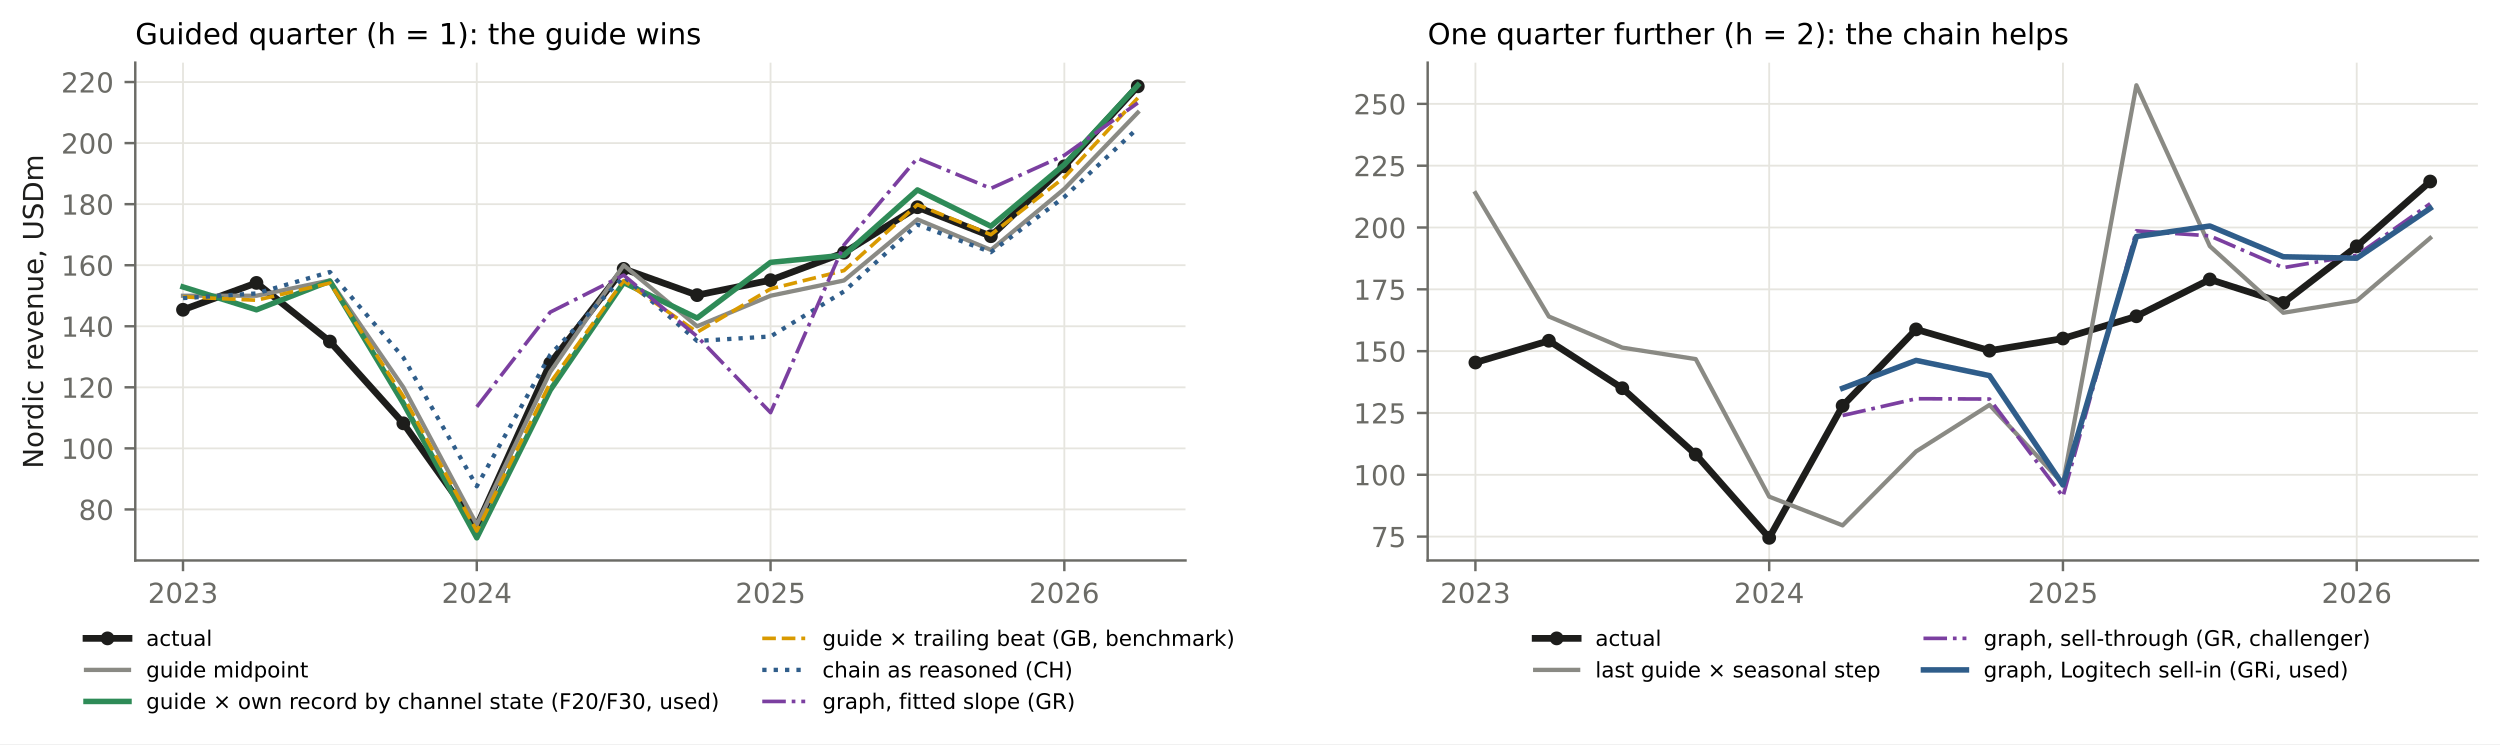
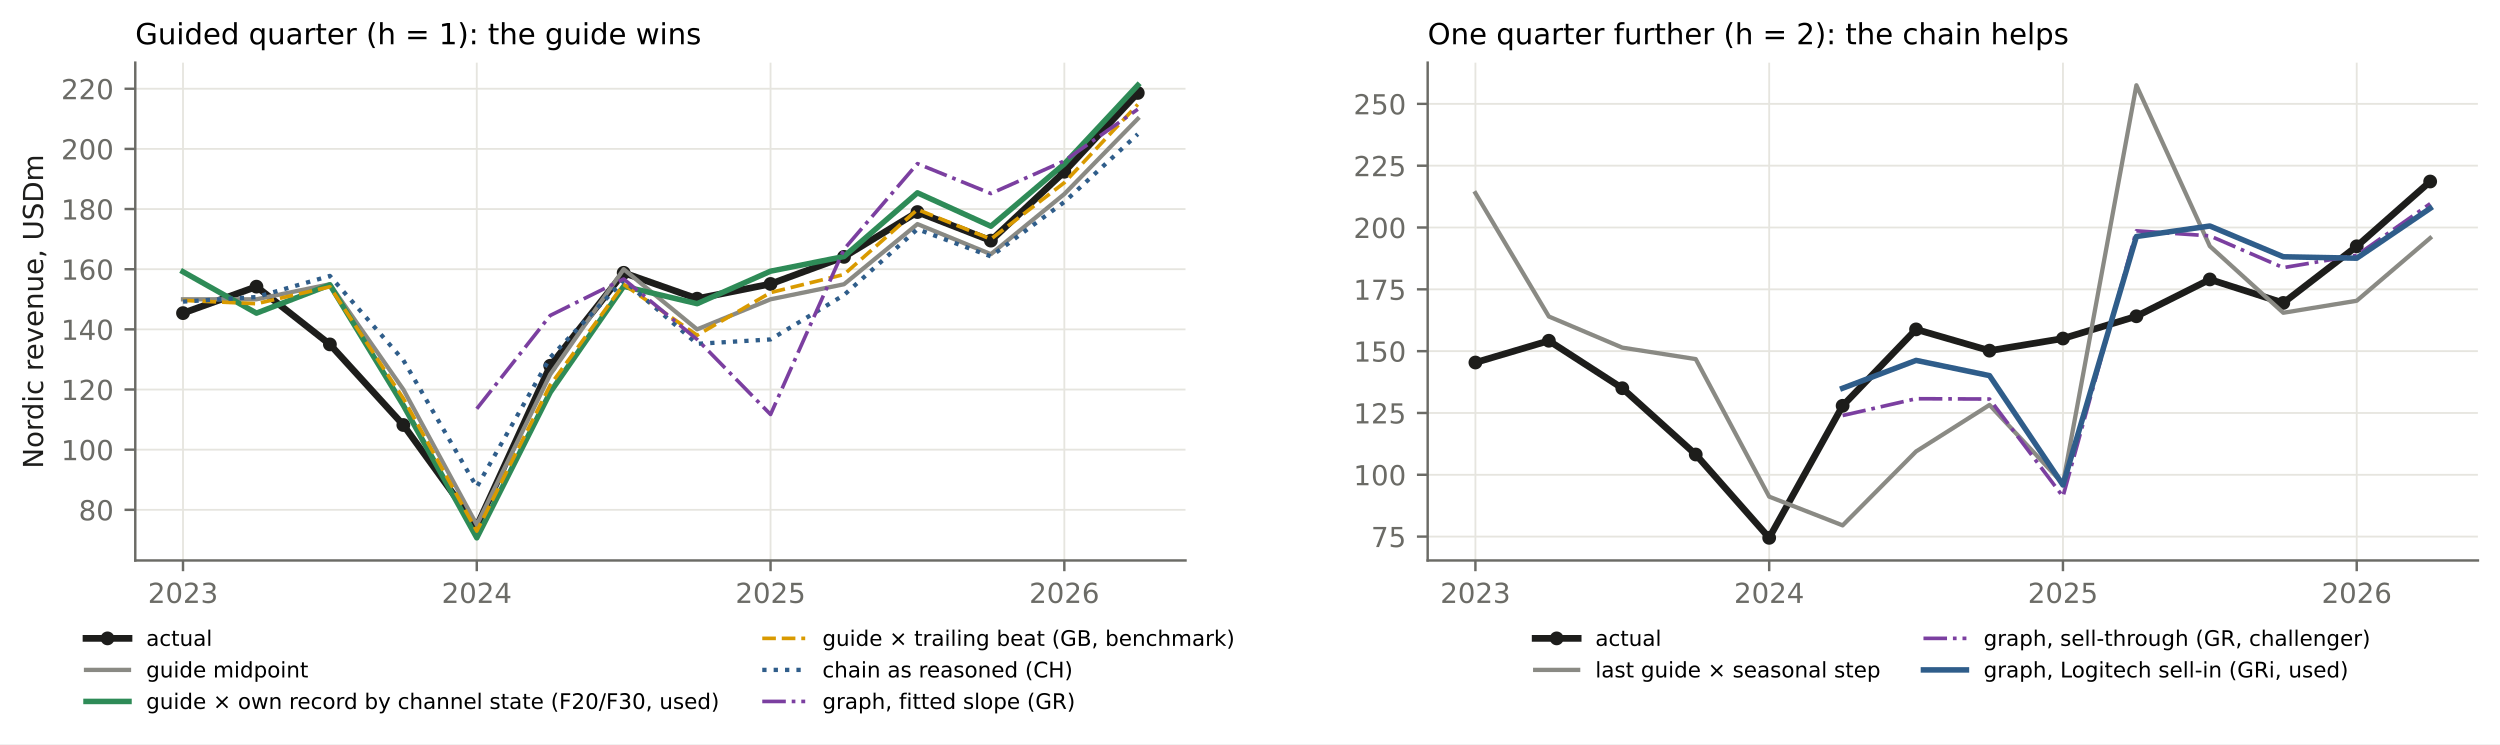
<svg xmlns="http://www.w3.org/2000/svg" xmlns:xlink="http://www.w3.org/1999/xlink" width="814.83pt" height="242.524pt" viewBox="0 0 814.83 242.524" version="1.1">
  <defs>
    <style type="text/css">*{stroke-linejoin: round; stroke-linecap: butt}</style>
  </defs>
  <g id="figure_1">
    <g id="patch_1">
      <path d="M 0 242.524  L 814.83 242.524  L 814.83 0  L 0 0  z " style="fill: #ffffff" />
    </g>
    <g id="axes_1">
      <g id="patch_2">
        <path d="M 44.089 182.675  L 386.395 182.675  L 386.395 20.419  L 44.089 20.419  z " style="fill: #ffffff" />
      </g>
      <g id="matplotlib.axis_1">
        <g id="xtick_1">
          <g id="line2d_1">
            <path d="M 59.648 182.675  L 59.648 20.419  " clip-path="url(#pa9a279e664)" style="fill: none; stroke: #e6e5df; stroke-width: 0.6; stroke-linecap: square" />
          </g>
          <g id="line2d_2">
            <defs>
              <path id="m62ea344648" d="M 0 0  L 0 3.5  " style="stroke: #6b6b66; stroke-width: 0.8" />
            </defs>
            <g>
              <use xlink:href="#m62ea344648" x="59.648" y="182.675" style="fill: #6b6b66; stroke: #6b6b66; stroke-width: 0.8" />
            </g>
          </g>
          <g id="text_1">
            <text style="font-size: 9px; font-family: 'DejaVu Sans', 'Bitstream Vera Sans', 'Computer Modern Sans Serif', 'Lucida Grande', 'Verdana', 'Geneva', 'Lucid', 'Arial', 'Helvetica', 'Avant Garde', sans-serif; text-anchor: middle; fill: #6b6b66" x="59.648" y="196.513" transform="rotate(-0 59.64842 196.5131)">2023</text>
          </g>
        </g>
        <g id="xtick_2">
          <g id="line2d_3">
            <path d="M 155.398 182.675  L 155.398 20.419  " clip-path="url(#pa9a279e664)" style="fill: none; stroke: #e6e5df; stroke-width: 0.6; stroke-linecap: square" />
          </g>
          <g id="line2d_4">
            <g>
              <use xlink:href="#m62ea344648" x="155.398" y="182.675" style="fill: #6b6b66; stroke: #6b6b66; stroke-width: 0.8" />
            </g>
          </g>
          <g id="text_2">
            <text style="font-size: 9px; font-family: 'DejaVu Sans', 'Bitstream Vera Sans', 'Computer Modern Sans Serif', 'Lucida Grande', 'Verdana', 'Geneva', 'Lucid', 'Arial', 'Helvetica', 'Avant Garde', sans-serif; text-anchor: middle; fill: #6b6b66" x="155.398" y="196.513" transform="rotate(-0 155.3983 196.5131)">2024</text>
          </g>
        </g>
        <g id="xtick_3">
          <g id="line2d_5">
            <path d="M 251.148 182.675  L 251.148 20.419  " clip-path="url(#pa9a279e664)" style="fill: none; stroke: #e6e5df; stroke-width: 0.6; stroke-linecap: square" />
          </g>
          <g id="line2d_6">
            <g>
              <use xlink:href="#m62ea344648" x="251.148" y="182.675" style="fill: #6b6b66; stroke: #6b6b66; stroke-width: 0.8" />
            </g>
          </g>
          <g id="text_3">
            <text style="font-size: 9px; font-family: 'DejaVu Sans', 'Bitstream Vera Sans', 'Computer Modern Sans Serif', 'Lucida Grande', 'Verdana', 'Geneva', 'Lucid', 'Arial', 'Helvetica', 'Avant Garde', sans-serif; text-anchor: middle; fill: #6b6b66" x="251.148" y="196.513" transform="rotate(-0 251.1482 196.5131)">2025</text>
          </g>
        </g>
        <g id="xtick_4">
          <g id="line2d_7">
            <path d="M 346.898 182.675  L 346.898 20.419  " clip-path="url(#pa9a279e664)" style="fill: none; stroke: #e6e5df; stroke-width: 0.6; stroke-linecap: square" />
          </g>
          <g id="line2d_8">
            <g>
              <use xlink:href="#m62ea344648" x="346.898" y="182.675" style="fill: #6b6b66; stroke: #6b6b66; stroke-width: 0.8" />
            </g>
          </g>
          <g id="text_4">
            <text style="font-size: 9px; font-family: 'DejaVu Sans', 'Bitstream Vera Sans', 'Computer Modern Sans Serif', 'Lucida Grande', 'Verdana', 'Geneva', 'Lucid', 'Arial', 'Helvetica', 'Avant Garde', sans-serif; text-anchor: middle; fill: #6b6b66" x="346.898" y="196.513" transform="rotate(-0 346.8981 196.5131)">2026</text>
          </g>
        </g>
      </g>
      <g id="matplotlib.axis_2">
        <g id="ytick_1">
          <g id="line2d_9">
-             <path d="M 44.089 166.034  L 386.395 166.034  " clip-path="url(#pa9a279e664)" style="fill: none; stroke: #e6e5df; stroke-width: 0.6; stroke-linecap: square" />
+             <path d="M 44.089 166.17  L 386.395 166.17  " clip-path="url(#pa9a279e664)" style="fill: none; stroke: #e6e5df; stroke-width: 0.6; stroke-linecap: square" />
          </g>
          <g id="line2d_10">
            <defs>
              <path id="mf55f4cc9b7" d="M 0 0  L -3.5 0  " style="stroke: #6b6b66; stroke-width: 0.8" />
            </defs>
            <g>
-               <use xlink:href="#mf55f4cc9b7" x="44.089" y="166.034" style="fill: #6b6b66; stroke: #6b6b66; stroke-width: 0.8" />
+               <use xlink:href="#mf55f4cc9b7" x="44.089" y="166.17" style="fill: #6b6b66; stroke: #6b6b66; stroke-width: 0.8" />
            </g>
          </g>
          <g id="text_5">
-             <text style="font-size: 9px; font-family: 'DejaVu Sans', 'Bitstream Vera Sans', 'Computer Modern Sans Serif', 'Lucida Grande', 'Verdana', 'Geneva', 'Lucid', 'Arial', 'Helvetica', 'Avant Garde', sans-serif; text-anchor: end; fill: #6b6b66" x="37.089" y="169.453" transform="rotate(-0 37.08906 169.4533)">80</text>
+             <text style="font-size: 9px; font-family: 'DejaVu Sans', 'Bitstream Vera Sans', 'Computer Modern Sans Serif', 'Lucida Grande', 'Verdana', 'Geneva', 'Lucid', 'Arial', 'Helvetica', 'Avant Garde', sans-serif; text-anchor: end; fill: #6b6b66" x="37.089" y="169.589" transform="rotate(-0 37.08906 169.5891)">80</text>
          </g>
        </g>
        <g id="ytick_2">
          <g id="line2d_11">
-             <path d="M 44.089 146.136  L 386.395 146.136  " clip-path="url(#pa9a279e664)" style="fill: none; stroke: #e6e5df; stroke-width: 0.6; stroke-linecap: square" />
+             <path d="M 44.089 146.563  L 386.395 146.563  " clip-path="url(#pa9a279e664)" style="fill: none; stroke: #e6e5df; stroke-width: 0.6; stroke-linecap: square" />
          </g>
          <g id="line2d_12">
            <g>
-               <use xlink:href="#mf55f4cc9b7" x="44.089" y="146.136" style="fill: #6b6b66; stroke: #6b6b66; stroke-width: 0.8" />
+               <use xlink:href="#mf55f4cc9b7" x="44.089" y="146.563" style="fill: #6b6b66; stroke: #6b6b66; stroke-width: 0.8" />
            </g>
          </g>
          <g id="text_6">
-             <text style="font-size: 9px; font-family: 'DejaVu Sans', 'Bitstream Vera Sans', 'Computer Modern Sans Serif', 'Lucida Grande', 'Verdana', 'Geneva', 'Lucid', 'Arial', 'Helvetica', 'Avant Garde', sans-serif; text-anchor: end; fill: #6b6b66" x="37.089" y="149.555" transform="rotate(-0 37.08906 149.5549)">100</text>
+             <text style="font-size: 9px; font-family: 'DejaVu Sans', 'Bitstream Vera Sans', 'Computer Modern Sans Serif', 'Lucida Grande', 'Verdana', 'Geneva', 'Lucid', 'Arial', 'Helvetica', 'Avant Garde', sans-serif; text-anchor: end; fill: #6b6b66" x="37.089" y="149.982" transform="rotate(-0 37.08906 149.9823)">100</text>
          </g>
        </g>
        <g id="ytick_3">
          <g id="line2d_13">
-             <path d="M 44.089 126.237  L 386.395 126.237  " clip-path="url(#pa9a279e664)" style="fill: none; stroke: #e6e5df; stroke-width: 0.6; stroke-linecap: square" />
+             <path d="M 44.089 126.956  L 386.395 126.956  " clip-path="url(#pa9a279e664)" style="fill: none; stroke: #e6e5df; stroke-width: 0.6; stroke-linecap: square" />
          </g>
          <g id="line2d_14">
            <g>
-               <use xlink:href="#mf55f4cc9b7" x="44.089" y="126.237" style="fill: #6b6b66; stroke: #6b6b66; stroke-width: 0.8" />
+               <use xlink:href="#mf55f4cc9b7" x="44.089" y="126.956" style="fill: #6b6b66; stroke: #6b6b66; stroke-width: 0.8" />
            </g>
          </g>
          <g id="text_7">
-             <text style="font-size: 9px; font-family: 'DejaVu Sans', 'Bitstream Vera Sans', 'Computer Modern Sans Serif', 'Lucida Grande', 'Verdana', 'Geneva', 'Lucid', 'Arial', 'Helvetica', 'Avant Garde', sans-serif; text-anchor: end; fill: #6b6b66" x="37.089" y="129.657" transform="rotate(-0 37.08906 129.6565)">120</text>
+             <text style="font-size: 9px; font-family: 'DejaVu Sans', 'Bitstream Vera Sans', 'Computer Modern Sans Serif', 'Lucida Grande', 'Verdana', 'Geneva', 'Lucid', 'Arial', 'Helvetica', 'Avant Garde', sans-serif; text-anchor: end; fill: #6b6b66" x="37.089" y="130.376" transform="rotate(-0 37.08906 130.3755)">120</text>
          </g>
        </g>
        <g id="ytick_4">
          <g id="line2d_15">
-             <path d="M 44.089 106.339  L 386.395 106.339  " clip-path="url(#pa9a279e664)" style="fill: none; stroke: #e6e5df; stroke-width: 0.6; stroke-linecap: square" />
+             <path d="M 44.089 107.349  L 386.395 107.349  " clip-path="url(#pa9a279e664)" style="fill: none; stroke: #e6e5df; stroke-width: 0.6; stroke-linecap: square" />
          </g>
          <g id="line2d_16">
            <g>
-               <use xlink:href="#mf55f4cc9b7" x="44.089" y="106.339" style="fill: #6b6b66; stroke: #6b6b66; stroke-width: 0.8" />
+               <use xlink:href="#mf55f4cc9b7" x="44.089" y="107.349" style="fill: #6b6b66; stroke: #6b6b66; stroke-width: 0.8" />
            </g>
          </g>
          <g id="text_8">
-             <text style="font-size: 9px; font-family: 'DejaVu Sans', 'Bitstream Vera Sans', 'Computer Modern Sans Serif', 'Lucida Grande', 'Verdana', 'Geneva', 'Lucid', 'Arial', 'Helvetica', 'Avant Garde', sans-serif; text-anchor: end; fill: #6b6b66" x="37.089" y="109.758" transform="rotate(-0 37.08906 109.7581)">140</text>
+             <text style="font-size: 9px; font-family: 'DejaVu Sans', 'Bitstream Vera Sans', 'Computer Modern Sans Serif', 'Lucida Grande', 'Verdana', 'Geneva', 'Lucid', 'Arial', 'Helvetica', 'Avant Garde', sans-serif; text-anchor: end; fill: #6b6b66" x="37.089" y="110.769" transform="rotate(-0 37.08906 110.7687)">140</text>
          </g>
        </g>
        <g id="ytick_5">
          <g id="line2d_17">
-             <path d="M 44.089 86.44  L 386.395 86.44  " clip-path="url(#pa9a279e664)" style="fill: none; stroke: #e6e5df; stroke-width: 0.6; stroke-linecap: square" />
+             <path d="M 44.089 87.743  L 386.395 87.743  " clip-path="url(#pa9a279e664)" style="fill: none; stroke: #e6e5df; stroke-width: 0.6; stroke-linecap: square" />
          </g>
          <g id="line2d_18">
            <g>
-               <use xlink:href="#mf55f4cc9b7" x="44.089" y="86.44" style="fill: #6b6b66; stroke: #6b6b66; stroke-width: 0.8" />
+               <use xlink:href="#mf55f4cc9b7" x="44.089" y="87.743" style="fill: #6b6b66; stroke: #6b6b66; stroke-width: 0.8" />
            </g>
          </g>
          <g id="text_9">
-             <text style="font-size: 9px; font-family: 'DejaVu Sans', 'Bitstream Vera Sans', 'Computer Modern Sans Serif', 'Lucida Grande', 'Verdana', 'Geneva', 'Lucid', 'Arial', 'Helvetica', 'Avant Garde', sans-serif; text-anchor: end; fill: #6b6b66" x="37.089" y="89.86" transform="rotate(-0 37.08906 89.85968)">160</text>
+             <text style="font-size: 9px; font-family: 'DejaVu Sans', 'Bitstream Vera Sans', 'Computer Modern Sans Serif', 'Lucida Grande', 'Verdana', 'Geneva', 'Lucid', 'Arial', 'Helvetica', 'Avant Garde', sans-serif; text-anchor: end; fill: #6b6b66" x="37.089" y="91.162" transform="rotate(-0 37.08906 91.16188)">160</text>
          </g>
        </g>
        <g id="ytick_6">
          <g id="line2d_19">
-             <path d="M 44.089 66.542  L 386.395 66.542  " clip-path="url(#pa9a279e664)" style="fill: none; stroke: #e6e5df; stroke-width: 0.6; stroke-linecap: square" />
+             <path d="M 44.089 68.136  L 386.395 68.136  " clip-path="url(#pa9a279e664)" style="fill: none; stroke: #e6e5df; stroke-width: 0.6; stroke-linecap: square" />
          </g>
          <g id="line2d_20">
            <g>
-               <use xlink:href="#mf55f4cc9b7" x="44.089" y="66.542" style="fill: #6b6b66; stroke: #6b6b66; stroke-width: 0.8" />
+               <use xlink:href="#mf55f4cc9b7" x="44.089" y="68.136" style="fill: #6b6b66; stroke: #6b6b66; stroke-width: 0.8" />
            </g>
          </g>
          <g id="text_10">
-             <text style="font-size: 9px; font-family: 'DejaVu Sans', 'Bitstream Vera Sans', 'Computer Modern Sans Serif', 'Lucida Grande', 'Verdana', 'Geneva', 'Lucid', 'Arial', 'Helvetica', 'Avant Garde', sans-serif; text-anchor: end; fill: #6b6b66" x="37.089" y="69.961" transform="rotate(-0 37.08906 69.96127)">180</text>
+             <text style="font-size: 9px; font-family: 'DejaVu Sans', 'Bitstream Vera Sans', 'Computer Modern Sans Serif', 'Lucida Grande', 'Verdana', 'Geneva', 'Lucid', 'Arial', 'Helvetica', 'Avant Garde', sans-serif; text-anchor: end; fill: #6b6b66" x="37.089" y="71.555" transform="rotate(-0 37.08906 71.55508)">180</text>
          </g>
        </g>
        <g id="ytick_7">
          <g id="line2d_21">
-             <path d="M 44.089 46.644  L 386.395 46.644  " clip-path="url(#pa9a279e664)" style="fill: none; stroke: #e6e5df; stroke-width: 0.6; stroke-linecap: square" />
+             <path d="M 44.089 48.529  L 386.395 48.529  " clip-path="url(#pa9a279e664)" style="fill: none; stroke: #e6e5df; stroke-width: 0.6; stroke-linecap: square" />
          </g>
          <g id="line2d_22">
            <g>
-               <use xlink:href="#mf55f4cc9b7" x="44.089" y="46.644" style="fill: #6b6b66; stroke: #6b6b66; stroke-width: 0.8" />
+               <use xlink:href="#mf55f4cc9b7" x="44.089" y="48.529" style="fill: #6b6b66; stroke: #6b6b66; stroke-width: 0.8" />
            </g>
          </g>
          <g id="text_11">
-             <text style="font-size: 9px; font-family: 'DejaVu Sans', 'Bitstream Vera Sans', 'Computer Modern Sans Serif', 'Lucida Grande', 'Verdana', 'Geneva', 'Lucid', 'Arial', 'Helvetica', 'Avant Garde', sans-serif; text-anchor: end; fill: #6b6b66" x="37.089" y="50.063" transform="rotate(-0 37.08906 50.06285)">200</text>
+             <text style="font-size: 9px; font-family: 'DejaVu Sans', 'Bitstream Vera Sans', 'Computer Modern Sans Serif', 'Lucida Grande', 'Verdana', 'Geneva', 'Lucid', 'Arial', 'Helvetica', 'Avant Garde', sans-serif; text-anchor: end; fill: #6b6b66" x="37.089" y="51.948" transform="rotate(-0 37.08906 51.94827)">200</text>
          </g>
        </g>
        <g id="ytick_8">
          <g id="line2d_23">
-             <path d="M 44.089 26.745  L 386.395 26.745  " clip-path="url(#pa9a279e664)" style="fill: none; stroke: #e6e5df; stroke-width: 0.6; stroke-linecap: square" />
+             <path d="M 44.089 28.922  L 386.395 28.922  " clip-path="url(#pa9a279e664)" style="fill: none; stroke: #e6e5df; stroke-width: 0.6; stroke-linecap: square" />
          </g>
          <g id="line2d_24">
            <g>
-               <use xlink:href="#mf55f4cc9b7" x="44.089" y="26.745" style="fill: #6b6b66; stroke: #6b6b66; stroke-width: 0.8" />
+               <use xlink:href="#mf55f4cc9b7" x="44.089" y="28.922" style="fill: #6b6b66; stroke: #6b6b66; stroke-width: 0.8" />
            </g>
          </g>
          <g id="text_12">
-             <text style="font-size: 9px; font-family: 'DejaVu Sans', 'Bitstream Vera Sans', 'Computer Modern Sans Serif', 'Lucida Grande', 'Verdana', 'Geneva', 'Lucid', 'Arial', 'Helvetica', 'Avant Garde', sans-serif; text-anchor: end; fill: #6b6b66" x="37.089" y="30.164" transform="rotate(-0 37.08906 30.16444)">220</text>
+             <text style="font-size: 9px; font-family: 'DejaVu Sans', 'Bitstream Vera Sans', 'Computer Modern Sans Serif', 'Lucida Grande', 'Verdana', 'Geneva', 'Lucid', 'Arial', 'Helvetica', 'Avant Garde', sans-serif; text-anchor: end; fill: #6b6b66" x="37.089" y="32.341" transform="rotate(-0 37.08906 32.34146)">220</text>
          </g>
        </g>
        <g id="text_13">
          <text style="font-size: 9px; font-family: 'DejaVu Sans', 'Bitstream Vera Sans', 'Computer Modern Sans Serif', 'Lucida Grande', 'Verdana', 'Geneva', 'Lucid', 'Arial', 'Helvetica', 'Avant Garde', sans-serif; text-anchor: middle; fill: #1d1d1b" x="14.039" y="101.547" transform="rotate(-90 14.03859 101.5465)">Nordic revenue, USDm</text>
        </g>
      </g>
      <g id="line2d_25">
-         <path d="M 59.648 100.966  L 83.586 92.211  L 107.523 111.313  L 131.461 137.977  L 155.398 171.506  L 179.336 118.377  L 203.273 87.634  L 227.211 96.191  L 251.148 91.315  L 275.086 82.361  L 299.023 67.537  L 322.961 76.989  L 346.898 54.205  L 370.836 28.138  " clip-path="url(#pa9a279e664)" style="fill: none; stroke: #1d1d1b; stroke-width: 2.2; stroke-linecap: square" />
+         <path d="M 59.648 102.056  L 83.586 93.429  L 107.523 112.251  L 131.461 138.524  L 155.398 171.562  L 179.336 119.212  L 203.273 88.919  L 227.211 97.35  L 251.148 92.546  L 275.086 83.723  L 299.023 69.116  L 322.961 78.429  L 346.898 55.98  L 370.836 30.295  " clip-path="url(#pa9a279e664)" style="fill: none; stroke: #1d1d1b; stroke-width: 2.2; stroke-linecap: square" />
        <defs>
          <path id="mca6c8101f5" d="M 0 1.75  C 0.464 1.75 0.909 1.566 1.237 1.237  C 1.566 0.909 1.75 0.464 1.75 0  C 1.75 -0.464 1.566 -0.909 1.237 -1.237  C 0.909 -1.566 0.464 -1.75 0 -1.75  C -0.464 -1.75 -0.909 -1.566 -1.237 -1.237  C -1.566 -0.909 -1.75 -0.464 -1.75 0  C -1.75 0.464 -1.566 0.909 -1.237 1.237  C -0.909 1.566 -0.464 1.75 0 1.75  z " style="stroke: #1d1d1b" />
        </defs>
        <g clip-path="url(#pa9a279e664)">
-           <use xlink:href="#mca6c8101f5" x="59.648" y="100.966" style="fill: #1d1d1b; stroke: #1d1d1b" />
-           <use xlink:href="#mca6c8101f5" x="83.586" y="92.211" style="fill: #1d1d1b; stroke: #1d1d1b" />
-           <use xlink:href="#mca6c8101f5" x="107.523" y="111.313" style="fill: #1d1d1b; stroke: #1d1d1b" />
-           <use xlink:href="#mca6c8101f5" x="131.461" y="137.977" style="fill: #1d1d1b; stroke: #1d1d1b" />
-           <use xlink:href="#mca6c8101f5" x="155.398" y="171.506" style="fill: #1d1d1b; stroke: #1d1d1b" />
-           <use xlink:href="#mca6c8101f5" x="179.336" y="118.377" style="fill: #1d1d1b; stroke: #1d1d1b" />
-           <use xlink:href="#mca6c8101f5" x="203.273" y="87.634" style="fill: #1d1d1b; stroke: #1d1d1b" />
-           <use xlink:href="#mca6c8101f5" x="227.211" y="96.191" style="fill: #1d1d1b; stroke: #1d1d1b" />
-           <use xlink:href="#mca6c8101f5" x="251.148" y="91.315" style="fill: #1d1d1b; stroke: #1d1d1b" />
-           <use xlink:href="#mca6c8101f5" x="275.086" y="82.361" style="fill: #1d1d1b; stroke: #1d1d1b" />
-           <use xlink:href="#mca6c8101f5" x="299.023" y="67.537" style="fill: #1d1d1b; stroke: #1d1d1b" />
-           <use xlink:href="#mca6c8101f5" x="322.961" y="76.989" style="fill: #1d1d1b; stroke: #1d1d1b" />
-           <use xlink:href="#mca6c8101f5" x="346.898" y="54.205" style="fill: #1d1d1b; stroke: #1d1d1b" />
-           <use xlink:href="#mca6c8101f5" x="370.836" y="28.138" style="fill: #1d1d1b; stroke: #1d1d1b" />
+           <use xlink:href="#mca6c8101f5" x="59.648" y="102.056" style="fill: #1d1d1b; stroke: #1d1d1b" />
+           <use xlink:href="#mca6c8101f5" x="83.586" y="93.429" style="fill: #1d1d1b; stroke: #1d1d1b" />
+           <use xlink:href="#mca6c8101f5" x="107.523" y="112.251" style="fill: #1d1d1b; stroke: #1d1d1b" />
+           <use xlink:href="#mca6c8101f5" x="131.461" y="138.524" style="fill: #1d1d1b; stroke: #1d1d1b" />
+           <use xlink:href="#mca6c8101f5" x="155.398" y="171.562" style="fill: #1d1d1b; stroke: #1d1d1b" />
+           <use xlink:href="#mca6c8101f5" x="179.336" y="119.212" style="fill: #1d1d1b; stroke: #1d1d1b" />
+           <use xlink:href="#mca6c8101f5" x="203.273" y="88.919" style="fill: #1d1d1b; stroke: #1d1d1b" />
+           <use xlink:href="#mca6c8101f5" x="227.211" y="97.35" style="fill: #1d1d1b; stroke: #1d1d1b" />
+           <use xlink:href="#mca6c8101f5" x="251.148" y="92.546" style="fill: #1d1d1b; stroke: #1d1d1b" />
+           <use xlink:href="#mca6c8101f5" x="275.086" y="83.723" style="fill: #1d1d1b; stroke: #1d1d1b" />
+           <use xlink:href="#mca6c8101f5" x="299.023" y="69.116" style="fill: #1d1d1b; stroke: #1d1d1b" />
+           <use xlink:href="#mca6c8101f5" x="322.961" y="78.429" style="fill: #1d1d1b; stroke: #1d1d1b" />
+           <use xlink:href="#mca6c8101f5" x="346.898" y="55.98" style="fill: #1d1d1b; stroke: #1d1d1b" />
+           <use xlink:href="#mca6c8101f5" x="370.836" y="30.295" style="fill: #1d1d1b; stroke: #1d1d1b" />
        </g>
      </g>
      <g id="line2d_26">
-         <path d="M 59.648 96.39  L 83.586 96.39  L 107.523 91.415  L 131.461 126.237  L 155.398 171.009  L 179.336 121.263  L 203.273 86.44  L 227.211 106.339  L 251.148 96.39  L 275.086 91.415  L 299.023 71.517  L 322.961 81.466  L 346.898 61.567  L 370.836 36.694  " clip-path="url(#pa9a279e664)" style="fill: none; stroke: #8a8a84; stroke-width: 1.4; stroke-linecap: square" />
+         <path d="M 59.648 97.546  L 83.586 97.546  L 107.523 92.644  L 131.461 126.956  L 155.398 171.072  L 179.336 122.055  L 203.273 87.743  L 227.211 107.349  L 251.148 97.546  L 275.086 92.644  L 299.023 73.037  L 322.961 82.841  L 346.898 63.234  L 370.836 38.726  " clip-path="url(#pa9a279e664)" style="fill: none; stroke: #8a8a84; stroke-width: 1.4; stroke-linecap: square" />
      </g>
      <g id="line2d_27">
-         <path d="M 59.648 93.524  L 83.586 100.971  L 107.523 91.615  L 131.461 131.478  L 155.398 175.299  L 179.336 127.145  L 203.273 92.107  L 227.211 103.664  L 251.148 85.51  L 275.086 83.18  L 299.023 61.906  L 322.961 73.734  L 346.898 53.634  L 370.836 27.794  " clip-path="url(#pa9a279e664)" style="fill: none; stroke: #2e8b57; stroke-width: 1.8; stroke-linecap: square" />
+         <path d="M 59.648 88.576  L 83.586 102.06  L 107.523 92.842  L 131.461 132.121  L 155.398 175.299  L 179.336 127.851  L 203.273 93.327  L 227.211 98.977  L 251.148 88.385  L 275.086 83.603  L 299.023 62.847  L 322.961 73.734  L 346.898 53.422  L 370.836 27.794  " clip-path="url(#pa9a279e664)" style="fill: none; stroke: #2e8b57; stroke-width: 1.8; stroke-linecap: square" />
      </g>
      <g id="line2d_28">
-         <path d="M 59.648 96.748  L 83.586 97.852  L 107.523 92.261  L 131.461 129.202  L 155.398 173.068  L 179.336 124.765  L 203.273 91.475  L 227.211 108.279  L 251.148 94.171  L 275.086 88.181  L 299.023 66.691  L 322.961 76.491  L 346.898 57.817  L 370.836 31.939  " clip-path="url(#pa9a279e664)" style="fill: none; stroke-dasharray: 4.44,1.92; stroke-dashoffset: 0; stroke: #d99a00; stroke-width: 1.2" />
+         <path d="M 59.648 97.899  L 83.586 98.987  L 107.523 93.478  L 131.461 129.878  L 155.398 173.101  L 179.336 125.505  L 203.273 92.703  L 227.211 109.261  L 251.148 95.36  L 275.086 89.458  L 299.023 68.283  L 322.961 77.939  L 346.898 59.538  L 370.836 34.04  " clip-path="url(#pa9a279e664)" style="fill: none; stroke-dasharray: 4.44,1.92; stroke-dashoffset: 0; stroke: #d99a00; stroke-width: 1.2" />
      </g>
      <g id="line2d_29">
-         <path d="M 59.648 97.156  L 83.586 95.643  L 107.523 88.659  L 131.461 116.537  L 155.398 158.493  L 179.336 115.631  L 203.273 90.112  L 227.211 111.124  L 251.148 109.672  L 275.086 94.987  L 299.023 73.198  L 322.961 82.192  L 346.898 64.204  L 370.836 41.768  " clip-path="url(#pa9a279e664)" style="fill: none; stroke-dasharray: 1.4,2.31; stroke-dashoffset: 0; stroke: #2f5d8a; stroke-width: 1.4" />
+         <path d="M 59.648 98.301  L 83.586 96.811  L 107.523 89.929  L 131.461 117.398  L 155.398 158.739  L 179.336 116.506  L 203.273 91.36  L 227.211 112.065  L 251.148 110.634  L 275.086 96.164  L 299.023 74.694  L 322.961 83.557  L 346.898 65.832  L 370.836 43.725  " clip-path="url(#pa9a279e664)" style="fill: none; stroke-dasharray: 1.4,2.31; stroke-dashoffset: 0; stroke: #2f5d8a; stroke-width: 1.4" />
      </g>
      <g id="line2d_30">
-         <path d="M 155.398 132.605  L 179.336 101.742  L 203.273 89.684  L 227.211 109.662  L 251.148 134.485  L 275.086 79.834  L 299.023 51.529  L 322.961 61.408  L 346.898 50.613  L 370.836 33.54  " clip-path="url(#pa9a279e664)" style="fill: none; stroke-dasharray: 7.68,1.92,1.2,1.92; stroke-dashoffset: 0; stroke: #7b3fa0; stroke-width: 1.2" />
+         <path d="M 155.398 133.23  L 179.336 102.82  L 203.273 90.938  L 227.211 110.624  L 251.148 135.083  L 275.086 81.233  L 299.023 53.342  L 322.961 63.077  L 346.898 52.441  L 370.836 35.618  " clip-path="url(#pa9a279e664)" style="fill: none; stroke-dasharray: 7.68,1.92,1.2,1.92; stroke-dashoffset: 0; stroke: #7b3fa0; stroke-width: 1.2" />
      </g>
      <g id="patch_3">
        <path d="M 44.089 182.675  L 44.089 20.419  " style="fill: none; stroke: #6b6b66; stroke-width: 0.8; stroke-linejoin: miter; stroke-linecap: square" />
      </g>
      <g id="patch_4">
        <path d="M 44.089 182.675  L 386.395 182.675  " style="fill: none; stroke: #6b6b66; stroke-width: 0.8; stroke-linejoin: miter; stroke-linecap: square" />
      </g>
      <g id="text_14">
        <text style="font-size: 9.5px; font-family: 'DejaVu Sans', 'Bitstream Vera Sans', 'Computer Modern Sans Serif', 'Lucida Grande', 'Verdana', 'Geneva', 'Lucid', 'Arial', 'Helvetica', 'Avant Garde', sans-serif; text-anchor: start" x="44.089" y="14.419" transform="rotate(-0 44.08906 14.41852)">Guided quarter (h = 1): the guide wins</text>
      </g>
      <g id="legend_1">
        <g id="line2d_31">
          <path d="M 28.039 208.069  L 35.039 208.069  L 42.039 208.069  " style="fill: none; stroke: #1d1d1b; stroke-width: 2.2; stroke-linecap: square" />
          <g>
            <use xlink:href="#mca6c8101f5" x="35.039" y="208.069" style="fill: #1d1d1b; stroke: #1d1d1b" />
          </g>
        </g>
        <g id="text_15">
          <text style="font-size: 7px; font-family: 'DejaVu Sans', 'Bitstream Vera Sans', 'Computer Modern Sans Serif', 'Lucida Grande', 'Verdana', 'Geneva', 'Lucid', 'Arial', 'Helvetica', 'Avant Garde', sans-serif; text-anchor: start" x="47.639" y="210.519" transform="rotate(-0 47.6385 210.519)">actual</text>
        </g>
        <g id="line2d_32">
          <path d="M 28.039 218.344  L 35.039 218.344  L 42.039 218.344  " style="fill: none; stroke: #8a8a84; stroke-width: 1.4; stroke-linecap: square" />
        </g>
        <g id="text_16">
          <text style="font-size: 7px; font-family: 'DejaVu Sans', 'Bitstream Vera Sans', 'Computer Modern Sans Serif', 'Lucida Grande', 'Verdana', 'Geneva', 'Lucid', 'Arial', 'Helvetica', 'Avant Garde', sans-serif; text-anchor: start" x="47.639" y="220.794" transform="rotate(-0 47.6385 220.7937)">guide midpoint</text>
        </g>
        <g id="line2d_33">
          <path d="M 28.039 228.618  L 35.039 228.618  L 42.039 228.618  " style="fill: none; stroke: #2e8b57; stroke-width: 1.8; stroke-linecap: square" />
        </g>
        <g id="text_17">
          <text style="font-size: 7px; font-family: 'DejaVu Sans', 'Bitstream Vera Sans', 'Computer Modern Sans Serif', 'Lucida Grande', 'Verdana', 'Geneva', 'Lucid', 'Arial', 'Helvetica', 'Avant Garde', sans-serif; text-anchor: start" x="47.639" y="231.068" transform="rotate(-0 47.6385 231.0684)">guide × own record by channel state (F20/F30, used)</text>
        </g>
        <g id="line2d_34">
          <path d="M 248.444 208.069  L 255.444 208.069  L 262.444 208.069  " style="fill: none; stroke-dasharray: 4.44,1.92; stroke-dashoffset: 0; stroke: #d99a00; stroke-width: 1.2" />
        </g>
        <g id="text_18">
          <text style="font-size: 7px; font-family: 'DejaVu Sans', 'Bitstream Vera Sans', 'Computer Modern Sans Serif', 'Lucida Grande', 'Verdana', 'Geneva', 'Lucid', 'Arial', 'Helvetica', 'Avant Garde', sans-serif; text-anchor: start" x="268.044" y="210.519" transform="rotate(-0 268.0444 210.519)">guide × trailing beat (GB, benchmark)</text>
        </g>
        <g id="line2d_35">
          <path d="M 248.444 218.344  L 255.444 218.344  L 262.444 218.344  " style="fill: none; stroke-dasharray: 1.4,2.31; stroke-dashoffset: 0; stroke: #2f5d8a; stroke-width: 1.4" />
        </g>
        <g id="text_19">
          <text style="font-size: 7px; font-family: 'DejaVu Sans', 'Bitstream Vera Sans', 'Computer Modern Sans Serif', 'Lucida Grande', 'Verdana', 'Geneva', 'Lucid', 'Arial', 'Helvetica', 'Avant Garde', sans-serif; text-anchor: start" x="268.044" y="220.794" transform="rotate(-0 268.0444 220.7937)">chain as reasoned (CH)</text>
        </g>
        <g id="line2d_36">
          <path d="M 248.444 228.618  L 255.444 228.618  L 262.444 228.618  " style="fill: none; stroke-dasharray: 7.68,1.92,1.2,1.92; stroke-dashoffset: 0; stroke: #7b3fa0; stroke-width: 1.2" />
        </g>
        <g id="text_20">
          <text style="font-size: 7px; font-family: 'DejaVu Sans', 'Bitstream Vera Sans', 'Computer Modern Sans Serif', 'Lucida Grande', 'Verdana', 'Geneva', 'Lucid', 'Arial', 'Helvetica', 'Avant Garde', sans-serif; text-anchor: start" x="268.044" y="231.068" transform="rotate(-0 268.0444 231.0684)">graph, fitted slope (GR)</text>
        </g>
      </g>
    </g>
    <g id="axes_2">
      <g id="patch_5">
        <path d="M 465.324 182.675  L 807.63 182.675  L 807.63 20.419  L 465.324 20.419  z " style="fill: #ffffff" />
      </g>
      <g id="matplotlib.axis_3">
        <g id="xtick_5">
          <g id="line2d_37">
            <path d="M 480.883 182.675  L 480.883 20.419  " clip-path="url(#pc9ae791424)" style="fill: none; stroke: #e6e5df; stroke-width: 0.6; stroke-linecap: square" />
          </g>
          <g id="line2d_38">
            <g>
              <use xlink:href="#m62ea344648" x="480.883" y="182.675" style="fill: #6b6b66; stroke: #6b6b66; stroke-width: 0.8" />
            </g>
          </g>
          <g id="text_21">
            <text style="font-size: 9px; font-family: 'DejaVu Sans', 'Bitstream Vera Sans', 'Computer Modern Sans Serif', 'Lucida Grande', 'Verdana', 'Geneva', 'Lucid', 'Arial', 'Helvetica', 'Avant Garde', sans-serif; text-anchor: middle; fill: #6b6b66" x="480.883" y="196.513" transform="rotate(-0 480.8834 196.5131)">2023</text>
          </g>
        </g>
        <g id="xtick_6">
          <g id="line2d_39">
            <path d="M 576.633 182.675  L 576.633 20.419  " clip-path="url(#pc9ae791424)" style="fill: none; stroke: #e6e5df; stroke-width: 0.6; stroke-linecap: square" />
          </g>
          <g id="line2d_40">
            <g>
              <use xlink:href="#m62ea344648" x="576.633" y="182.675" style="fill: #6b6b66; stroke: #6b6b66; stroke-width: 0.8" />
            </g>
          </g>
          <g id="text_22">
            <text style="font-size: 9px; font-family: 'DejaVu Sans', 'Bitstream Vera Sans', 'Computer Modern Sans Serif', 'Lucida Grande', 'Verdana', 'Geneva', 'Lucid', 'Arial', 'Helvetica', 'Avant Garde', sans-serif; text-anchor: middle; fill: #6b6b66" x="576.633" y="196.513" transform="rotate(-0 576.6333 196.5131)">2024</text>
          </g>
        </g>
        <g id="xtick_7">
          <g id="line2d_41">
            <path d="M 672.383 182.675  L 672.383 20.419  " clip-path="url(#pc9ae791424)" style="fill: none; stroke: #e6e5df; stroke-width: 0.6; stroke-linecap: square" />
          </g>
          <g id="line2d_42">
            <g>
              <use xlink:href="#m62ea344648" x="672.383" y="182.675" style="fill: #6b6b66; stroke: #6b6b66; stroke-width: 0.8" />
            </g>
          </g>
          <g id="text_23">
            <text style="font-size: 9px; font-family: 'DejaVu Sans', 'Bitstream Vera Sans', 'Computer Modern Sans Serif', 'Lucida Grande', 'Verdana', 'Geneva', 'Lucid', 'Arial', 'Helvetica', 'Avant Garde', sans-serif; text-anchor: middle; fill: #6b6b66" x="672.383" y="196.513" transform="rotate(-0 672.3832 196.5131)">2025</text>
          </g>
        </g>
        <g id="xtick_8">
          <g id="line2d_43">
            <path d="M 768.133 182.675  L 768.133 20.419  " clip-path="url(#pc9ae791424)" style="fill: none; stroke: #e6e5df; stroke-width: 0.6; stroke-linecap: square" />
          </g>
          <g id="line2d_44">
            <g>
              <use xlink:href="#m62ea344648" x="768.133" y="182.675" style="fill: #6b6b66; stroke: #6b6b66; stroke-width: 0.8" />
            </g>
          </g>
          <g id="text_24">
            <text style="font-size: 9px; font-family: 'DejaVu Sans', 'Bitstream Vera Sans', 'Computer Modern Sans Serif', 'Lucida Grande', 'Verdana', 'Geneva', 'Lucid', 'Arial', 'Helvetica', 'Avant Garde', sans-serif; text-anchor: middle; fill: #6b6b66" x="768.133" y="196.513" transform="rotate(-0 768.1331 196.5131)">2026</text>
          </g>
        </g>
      </g>
      <g id="matplotlib.axis_4">
        <g id="ytick_9">
          <g id="line2d_45">
            <path d="M 465.324 174.896  L 807.63 174.896  " clip-path="url(#pc9ae791424)" style="fill: none; stroke: #e6e5df; stroke-width: 0.6; stroke-linecap: square" />
          </g>
          <g id="line2d_46">
            <g>
              <use xlink:href="#mf55f4cc9b7" x="465.324" y="174.896" style="fill: #6b6b66; stroke: #6b6b66; stroke-width: 0.8" />
            </g>
          </g>
          <g id="text_25">
            <text style="font-size: 9px; font-family: 'DejaVu Sans', 'Bitstream Vera Sans', 'Computer Modern Sans Serif', 'Lucida Grande', 'Verdana', 'Geneva', 'Lucid', 'Arial', 'Helvetica', 'Avant Garde', sans-serif; text-anchor: end; fill: #6b6b66" x="458.324" y="178.316" transform="rotate(-0 458.3241 178.3156)">75</text>
          </g>
        </g>
        <g id="ytick_10">
          <g id="line2d_47">
            <path d="M 465.324 154.747  L 807.63 154.747  " clip-path="url(#pc9ae791424)" style="fill: none; stroke: #e6e5df; stroke-width: 0.6; stroke-linecap: square" />
          </g>
          <g id="line2d_48">
            <g>
              <use xlink:href="#mf55f4cc9b7" x="465.324" y="154.747" style="fill: #6b6b66; stroke: #6b6b66; stroke-width: 0.8" />
            </g>
          </g>
          <g id="text_26">
            <text style="font-size: 9px; font-family: 'DejaVu Sans', 'Bitstream Vera Sans', 'Computer Modern Sans Serif', 'Lucida Grande', 'Verdana', 'Geneva', 'Lucid', 'Arial', 'Helvetica', 'Avant Garde', sans-serif; text-anchor: end; fill: #6b6b66" x="458.324" y="158.167" transform="rotate(-0 458.3241 158.1667)">100</text>
          </g>
        </g>
        <g id="ytick_11">
          <g id="line2d_49">
            <path d="M 465.324 134.599  L 807.63 134.599  " clip-path="url(#pc9ae791424)" style="fill: none; stroke: #e6e5df; stroke-width: 0.6; stroke-linecap: square" />
          </g>
          <g id="line2d_50">
            <g>
              <use xlink:href="#mf55f4cc9b7" x="465.324" y="134.599" style="fill: #6b6b66; stroke: #6b6b66; stroke-width: 0.8" />
            </g>
          </g>
          <g id="text_27">
            <text style="font-size: 9px; font-family: 'DejaVu Sans', 'Bitstream Vera Sans', 'Computer Modern Sans Serif', 'Lucida Grande', 'Verdana', 'Geneva', 'Lucid', 'Arial', 'Helvetica', 'Avant Garde', sans-serif; text-anchor: end; fill: #6b6b66" x="458.324" y="138.018" transform="rotate(-0 458.3241 138.0179)">125</text>
          </g>
        </g>
        <g id="ytick_12">
          <g id="line2d_51">
            <path d="M 465.324 114.45  L 807.63 114.45  " clip-path="url(#pc9ae791424)" style="fill: none; stroke: #e6e5df; stroke-width: 0.6; stroke-linecap: square" />
          </g>
          <g id="line2d_52">
            <g>
              <use xlink:href="#mf55f4cc9b7" x="465.324" y="114.45" style="fill: #6b6b66; stroke: #6b6b66; stroke-width: 0.8" />
            </g>
          </g>
          <g id="text_28">
            <text style="font-size: 9px; font-family: 'DejaVu Sans', 'Bitstream Vera Sans', 'Computer Modern Sans Serif', 'Lucida Grande', 'Verdana', 'Geneva', 'Lucid', 'Arial', 'Helvetica', 'Avant Garde', sans-serif; text-anchor: end; fill: #6b6b66" x="458.324" y="117.869" transform="rotate(-0 458.3241 117.8691)">150</text>
          </g>
        </g>
        <g id="ytick_13">
          <g id="line2d_53">
            <path d="M 465.324 94.301  L 807.63 94.301  " clip-path="url(#pc9ae791424)" style="fill: none; stroke: #e6e5df; stroke-width: 0.6; stroke-linecap: square" />
          </g>
          <g id="line2d_54">
            <g>
              <use xlink:href="#mf55f4cc9b7" x="465.324" y="94.301" style="fill: #6b6b66; stroke: #6b6b66; stroke-width: 0.8" />
            </g>
          </g>
          <g id="text_29">
            <text style="font-size: 9px; font-family: 'DejaVu Sans', 'Bitstream Vera Sans', 'Computer Modern Sans Serif', 'Lucida Grande', 'Verdana', 'Geneva', 'Lucid', 'Arial', 'Helvetica', 'Avant Garde', sans-serif; text-anchor: end; fill: #6b6b66" x="458.324" y="97.72" transform="rotate(-0 458.3241 97.7203)">175</text>
          </g>
        </g>
        <g id="ytick_14">
          <g id="line2d_55">
            <path d="M 465.324 74.152  L 807.63 74.152  " clip-path="url(#pc9ae791424)" style="fill: none; stroke: #e6e5df; stroke-width: 0.6; stroke-linecap: square" />
          </g>
          <g id="line2d_56">
            <g>
              <use xlink:href="#mf55f4cc9b7" x="465.324" y="74.152" style="fill: #6b6b66; stroke: #6b6b66; stroke-width: 0.8" />
            </g>
          </g>
          <g id="text_30">
            <text style="font-size: 9px; font-family: 'DejaVu Sans', 'Bitstream Vera Sans', 'Computer Modern Sans Serif', 'Lucida Grande', 'Verdana', 'Geneva', 'Lucid', 'Arial', 'Helvetica', 'Avant Garde', sans-serif; text-anchor: end; fill: #6b6b66" x="458.324" y="77.571" transform="rotate(-0 458.3241 77.57148)">200</text>
          </g>
        </g>
        <g id="ytick_15">
          <g id="line2d_57">
            <path d="M 465.324 54.003  L 807.63 54.003  " clip-path="url(#pc9ae791424)" style="fill: none; stroke: #e6e5df; stroke-width: 0.6; stroke-linecap: square" />
          </g>
          <g id="line2d_58">
            <g>
              <use xlink:href="#mf55f4cc9b7" x="465.324" y="54.003" style="fill: #6b6b66; stroke: #6b6b66; stroke-width: 0.8" />
            </g>
          </g>
          <g id="text_31">
            <text style="font-size: 9px; font-family: 'DejaVu Sans', 'Bitstream Vera Sans', 'Computer Modern Sans Serif', 'Lucida Grande', 'Verdana', 'Geneva', 'Lucid', 'Arial', 'Helvetica', 'Avant Garde', sans-serif; text-anchor: end; fill: #6b6b66" x="458.324" y="57.423" transform="rotate(-0 458.3241 57.42267)">225</text>
          </g>
        </g>
        <g id="ytick_16">
          <g id="line2d_59">
            <path d="M 465.324 33.855  L 807.63 33.855  " clip-path="url(#pc9ae791424)" style="fill: none; stroke: #e6e5df; stroke-width: 0.6; stroke-linecap: square" />
          </g>
          <g id="line2d_60">
            <g>
              <use xlink:href="#mf55f4cc9b7" x="465.324" y="33.855" style="fill: #6b6b66; stroke: #6b6b66; stroke-width: 0.8" />
            </g>
          </g>
          <g id="text_32">
            <text style="font-size: 9px; font-family: 'DejaVu Sans', 'Bitstream Vera Sans', 'Computer Modern Sans Serif', 'Lucida Grande', 'Verdana', 'Geneva', 'Lucid', 'Arial', 'Helvetica', 'Avant Garde', sans-serif; text-anchor: end; fill: #6b6b66" x="458.324" y="37.274" transform="rotate(-0 458.3241 37.27385)">250</text>
          </g>
        </g>
      </g>
      <g id="line2d_61">
        <path d="M 480.883 118.157  L 504.821 111.065  L 528.758 126.539  L 552.696 148.139  L 576.633 175.299  L 600.571 132.261  L 624.508 107.357  L 648.446 114.289  L 672.383 110.339  L 696.321 103.086  L 720.258 91.077  L 744.196 98.734  L 768.133 80.277  L 792.071 59.161  " clip-path="url(#pc9ae791424)" style="fill: none; stroke: #1d1d1b; stroke-width: 2.2; stroke-linecap: square" />
        <g clip-path="url(#pc9ae791424)">
          <use xlink:href="#mca6c8101f5" x="480.883" y="118.157" style="fill: #1d1d1b; stroke: #1d1d1b" />
          <use xlink:href="#mca6c8101f5" x="504.821" y="111.065" style="fill: #1d1d1b; stroke: #1d1d1b" />
          <use xlink:href="#mca6c8101f5" x="528.758" y="126.539" style="fill: #1d1d1b; stroke: #1d1d1b" />
          <use xlink:href="#mca6c8101f5" x="552.696" y="148.139" style="fill: #1d1d1b; stroke: #1d1d1b" />
          <use xlink:href="#mca6c8101f5" x="576.633" y="175.299" style="fill: #1d1d1b; stroke: #1d1d1b" />
          <use xlink:href="#mca6c8101f5" x="600.571" y="132.261" style="fill: #1d1d1b; stroke: #1d1d1b" />
          <use xlink:href="#mca6c8101f5" x="624.508" y="107.357" style="fill: #1d1d1b; stroke: #1d1d1b" />
          <use xlink:href="#mca6c8101f5" x="648.446" y="114.289" style="fill: #1d1d1b; stroke: #1d1d1b" />
          <use xlink:href="#mca6c8101f5" x="672.383" y="110.339" style="fill: #1d1d1b; stroke: #1d1d1b" />
          <use xlink:href="#mca6c8101f5" x="696.321" y="103.086" style="fill: #1d1d1b; stroke: #1d1d1b" />
          <use xlink:href="#mca6c8101f5" x="720.258" y="91.077" style="fill: #1d1d1b; stroke: #1d1d1b" />
          <use xlink:href="#mca6c8101f5" x="744.196" y="98.734" style="fill: #1d1d1b; stroke: #1d1d1b" />
          <use xlink:href="#mca6c8101f5" x="768.133" y="80.277" style="fill: #1d1d1b; stroke: #1d1d1b" />
          <use xlink:href="#mca6c8101f5" x="792.071" y="59.161" style="fill: #1d1d1b; stroke: #1d1d1b" />
        </g>
      </g>
      <g id="line2d_62">
        <path d="M 480.883 62.949  L 504.821 103.158  L 528.758 113.305  L 552.696 117.037  L 576.633 161.872  L 600.571 171.237  L 624.508 147.139  L 648.446 131.987  L 672.383 157.649  L 696.321 27.794  L 720.258 80.237  L 744.196 101.941  L 768.133 98.025  L 792.071 77.586  " clip-path="url(#pc9ae791424)" style="fill: none; stroke: #8a8a84; stroke-width: 1.4; stroke-linecap: square" />
      </g>
      <g id="line2d_63">
        <path d="M 600.571 135.429  L 624.508 129.956  L 648.446 130.061  L 672.383 161.848  L 696.321 75.24  L 720.258 76.876  L 744.196 87.241  L 768.133 83.211  L 792.071 66.383  " clip-path="url(#pc9ae791424)" style="fill: none; stroke-dasharray: 7.68,1.92,1.2,1.92; stroke-dashoffset: 0; stroke: #7b3fa0; stroke-width: 1.2" />
      </g>
      <g id="line2d_64">
        <path d="M 600.571 126.531  L 624.508 117.464  L 648.446 122.429  L 672.383 158.068  L 696.321 77.086  L 720.258 73.661  L 744.196 83.687  L 768.133 84.154  L 792.071 67.906  " clip-path="url(#pc9ae791424)" style="fill: none; stroke: #2f5d8a; stroke-width: 1.8; stroke-linecap: square" />
      </g>
      <g id="patch_6">
        <path d="M 465.324 182.675  L 465.324 20.419  " style="fill: none; stroke: #6b6b66; stroke-width: 0.8; stroke-linejoin: miter; stroke-linecap: square" />
      </g>
      <g id="patch_7">
        <path d="M 465.324 182.675  L 807.63 182.675  " style="fill: none; stroke: #6b6b66; stroke-width: 0.8; stroke-linejoin: miter; stroke-linecap: square" />
      </g>
      <g id="text_33">
        <text style="font-size: 9.5px; font-family: 'DejaVu Sans', 'Bitstream Vera Sans', 'Computer Modern Sans Serif', 'Lucida Grande', 'Verdana', 'Geneva', 'Lucid', 'Arial', 'Helvetica', 'Avant Garde', sans-serif; text-anchor: start" x="465.324" y="14.419" transform="rotate(-0 465.3241 14.41852)">One quarter further (h = 2): the chain helps</text>
      </g>
      <g id="legend_2">
        <g id="line2d_65">
          <path d="M 500.366 208.069  L 507.366 208.069  L 514.366 208.069  " style="fill: none; stroke: #1d1d1b; stroke-width: 2.2; stroke-linecap: square" />
          <g>
            <use xlink:href="#mca6c8101f5" x="507.366" y="208.069" style="fill: #1d1d1b; stroke: #1d1d1b" />
          </g>
        </g>
        <g id="text_34">
          <text style="font-size: 7px; font-family: 'DejaVu Sans', 'Bitstream Vera Sans', 'Computer Modern Sans Serif', 'Lucida Grande', 'Verdana', 'Geneva', 'Lucid', 'Arial', 'Helvetica', 'Avant Garde', sans-serif; text-anchor: start" x="519.966" y="210.519" transform="rotate(-0 519.9664 210.519)">actual</text>
        </g>
        <g id="line2d_66">
          <path d="M 500.366 218.344  L 507.366 218.344  L 514.366 218.344  " style="fill: none; stroke: #8a8a84; stroke-width: 1.4; stroke-linecap: square" />
        </g>
        <g id="text_35">
          <text style="font-size: 7px; font-family: 'DejaVu Sans', 'Bitstream Vera Sans', 'Computer Modern Sans Serif', 'Lucida Grande', 'Verdana', 'Geneva', 'Lucid', 'Arial', 'Helvetica', 'Avant Garde', sans-serif; text-anchor: start" x="519.966" y="220.794" transform="rotate(-0 519.9664 220.7937)">last guide × seasonal step</text>
        </g>
        <g id="line2d_67">
          <path d="M 626.918 208.069  L 633.918 208.069  L 640.918 208.069  " style="fill: none; stroke-dasharray: 7.68,1.92,1.2,1.92; stroke-dashoffset: 0; stroke: #7b3fa0; stroke-width: 1.2" />
        </g>
        <g id="text_36">
          <text style="font-size: 7px; font-family: 'DejaVu Sans', 'Bitstream Vera Sans', 'Computer Modern Sans Serif', 'Lucida Grande', 'Verdana', 'Geneva', 'Lucid', 'Arial', 'Helvetica', 'Avant Garde', sans-serif; text-anchor: start" x="646.518" y="210.519" transform="rotate(-0 646.5176 210.519)">graph, sell-through (GR, challenger)</text>
        </g>
        <g id="line2d_68">
          <path d="M 626.918 218.344  L 633.918 218.344  L 640.918 218.344  " style="fill: none; stroke: #2f5d8a; stroke-width: 1.8; stroke-linecap: square" />
        </g>
        <g id="text_37">
          <text style="font-size: 7px; font-family: 'DejaVu Sans', 'Bitstream Vera Sans', 'Computer Modern Sans Serif', 'Lucida Grande', 'Verdana', 'Geneva', 'Lucid', 'Arial', 'Helvetica', 'Avant Garde', sans-serif; text-anchor: start" x="646.518" y="220.794" transform="rotate(-0 646.5176 220.7937)">graph, Logitech sell-in (GRi, used)</text>
        </g>
      </g>
    </g>
  </g>
  <defs>
    <clipPath id="pa9a279e664">
      <rect x="44.089" y="20.419" width="342.306" height="162.256" />
    </clipPath>
    <clipPath id="pc9ae791424">
      <rect x="465.324" y="20.419" width="342.306" height="162.256" />
    </clipPath>
  </defs>
</svg>
